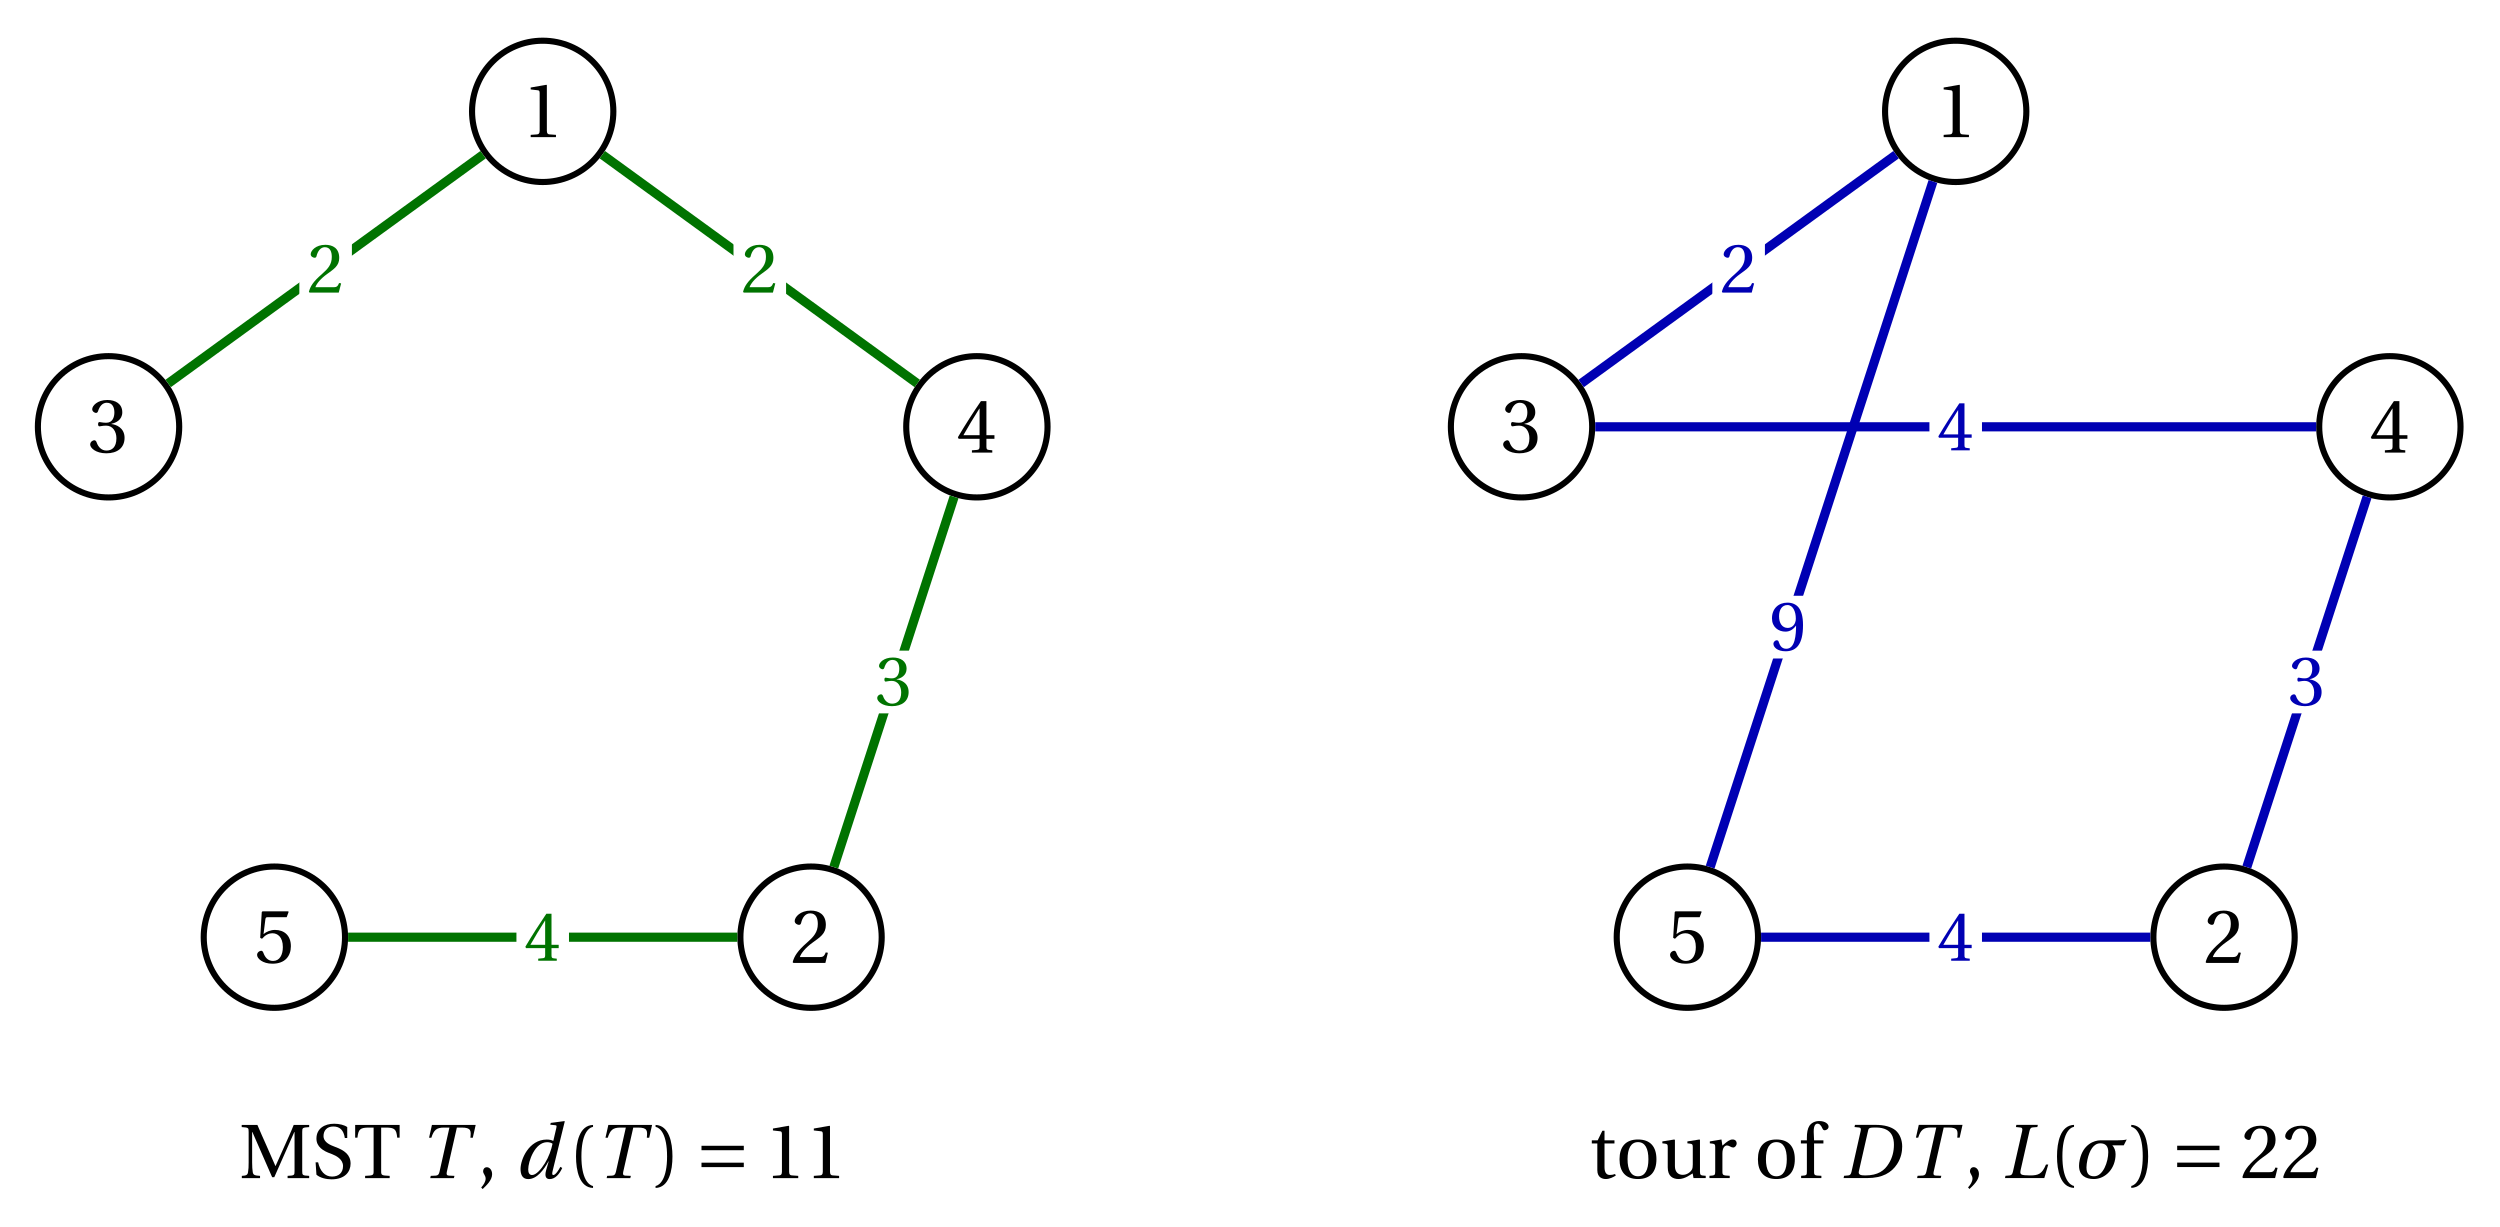
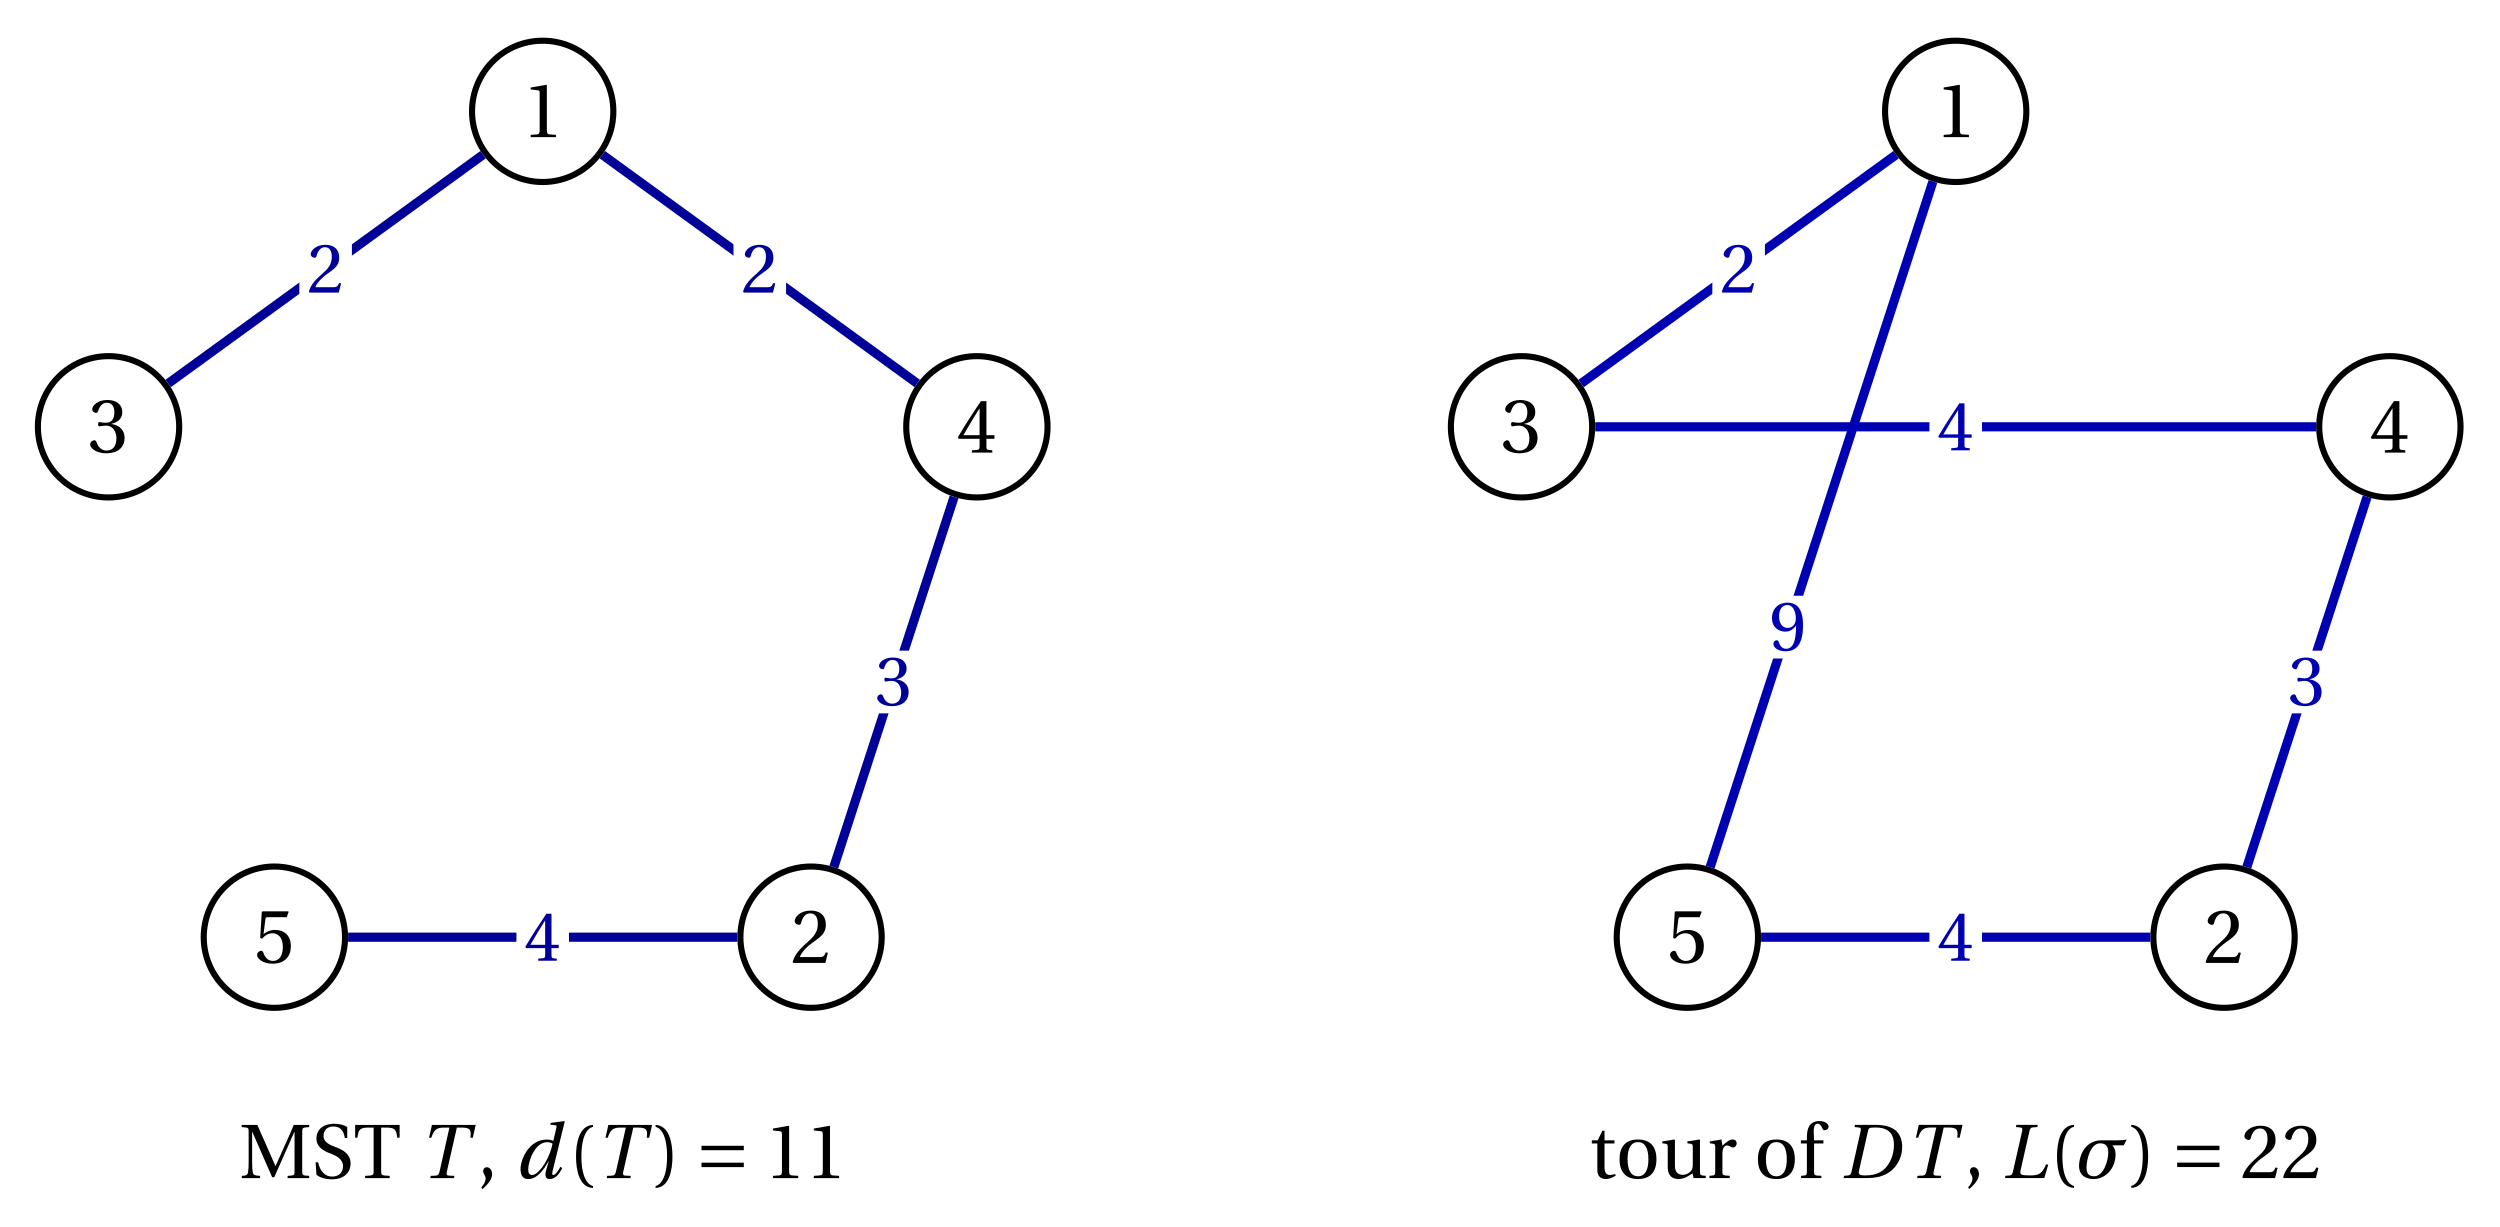
<svg xmlns="http://www.w3.org/2000/svg" xmlns:xlink="http://www.w3.org/1999/xlink" width="326pt" height="160pt" viewBox="0 0 326 160">
  <defs>
    <g>
      <g id="glyph-0-0">
        <path d="M 4.391 0 L 4.391 -0.297 L 3.547 -0.359 C 3.328 -0.375 3.203 -0.469 3.203 -0.859 L 3.203 -6.766 L 3.156 -6.828 L 1.094 -6.469 L 1.094 -6.219 L 2.031 -6.109 C 2.203 -6.094 2.266 -6.016 2.266 -5.719 L 2.266 -0.859 C 2.266 -0.656 2.234 -0.547 2.172 -0.469 C 2.125 -0.406 2.047 -0.375 1.938 -0.359 L 1.094 -0.297 L 1.094 0 Z M 4.391 0 " />
      </g>
      <g id="glyph-0-1">
        <path d="M 1.297 -3.672 C 1.297 -3.5 1.359 -3.391 1.484 -3.391 C 1.609 -3.391 1.875 -3.484 2.359 -3.484 C 3.203 -3.484 3.688 -2.719 3.688 -1.844 C 3.688 -0.656 3.094 -0.234 2.391 -0.234 C 1.719 -0.234 1.297 -0.734 1.109 -1.297 C 1.047 -1.484 0.938 -1.578 0.797 -1.578 C 0.625 -1.578 0.266 -1.391 0.266 -1.016 C 0.266 -0.594 0.969 0.125 2.375 0.125 C 3.828 0.125 4.75 -0.609 4.75 -1.891 C 4.75 -3.234 3.594 -3.641 3.047 -3.688 L 3.047 -3.734 C 3.578 -3.828 4.453 -4.219 4.453 -5.219 C 4.453 -6.328 3.578 -6.828 2.5 -6.828 C 1.188 -6.828 0.531 -6.062 0.531 -5.625 C 0.531 -5.312 0.875 -5.141 1.016 -5.141 C 1.156 -5.141 1.234 -5.219 1.281 -5.344 C 1.5 -6.031 1.875 -6.469 2.438 -6.469 C 3.234 -6.469 3.422 -5.766 3.422 -5.203 C 3.422 -4.609 3.203 -3.859 2.359 -3.859 C 1.875 -3.859 1.609 -3.953 1.484 -3.953 C 1.359 -3.953 1.297 -3.859 1.297 -3.672 Z M 1.297 -3.672 " />
      </g>
      <g id="glyph-0-2">
        <path d="M 4.266 -5.938 L 4.516 -6.625 L 4.469 -6.703 L 1.109 -6.703 L 1.016 -6.609 L 0.812 -3.25 L 1.047 -3.125 C 1.469 -3.609 1.891 -3.844 2.422 -3.844 C 3.062 -3.844 3.766 -3.375 3.766 -2.047 C 3.766 -1.016 3.344 -0.234 2.484 -0.234 C 1.781 -0.234 1.422 -0.75 1.219 -1.312 C 1.156 -1.469 1.078 -1.562 0.938 -1.562 C 0.734 -1.562 0.406 -1.359 0.406 -1.016 C 0.406 -0.562 1.109 0.125 2.406 0.125 C 4.062 0.125 4.812 -0.875 4.812 -2.156 C 4.812 -3.562 3.938 -4.281 2.734 -4.281 C 2.188 -4.281 1.594 -4.047 1.281 -3.75 L 1.25 -3.766 L 1.484 -5.641 C 1.516 -5.891 1.578 -5.938 1.781 -5.938 Z M 4.266 -5.938 " />
      </g>
      <g id="glyph-0-3">
        <path d="M 4.859 -1.328 L 4.578 -1.375 C 4.375 -0.828 4.172 -0.766 3.766 -0.766 L 1.203 -0.766 C 1.359 -1.281 1.953 -2 2.891 -2.672 C 3.859 -3.375 4.594 -3.828 4.594 -4.953 C 4.594 -6.344 3.672 -6.828 2.625 -6.828 C 1.25 -6.828 0.531 -5.984 0.531 -5.469 C 0.531 -5.125 0.906 -4.969 1.078 -4.969 C 1.266 -4.969 1.328 -5.062 1.375 -5.234 C 1.531 -5.922 1.922 -6.469 2.547 -6.469 C 3.328 -6.469 3.547 -5.812 3.547 -5.078 C 3.547 -4.016 3 -3.406 2.125 -2.641 C 0.891 -1.562 0.469 -0.875 0.266 -0.094 L 0.375 0 L 4.531 0 Z M 4.859 -1.328 " />
      </g>
      <g id="glyph-0-4">
        <path d="M 3.016 -1.797 L 3.016 -0.766 C 3.016 -0.438 2.906 -0.375 2.656 -0.344 L 2.016 -0.297 L 2.016 0 L 4.672 0 L 4.672 -0.297 L 4.219 -0.344 C 3.984 -0.375 3.906 -0.438 3.906 -0.766 L 3.906 -1.797 L 4.953 -1.797 L 4.953 -2.266 L 3.906 -2.266 L 3.906 -6.703 L 3.188 -6.703 C 2.234 -5.312 1.109 -3.578 0.188 -2 L 0.281 -1.797 Z M 0.906 -2.266 C 1.516 -3.359 2.219 -4.516 2.984 -5.734 L 3.016 -5.734 L 3.016 -2.266 Z M 0.906 -2.266 " />
      </g>
      <g id="glyph-0-5">
        <path d="M 2.719 0 L 2.719 -0.297 C 2.062 -0.344 1.828 -0.375 1.766 -0.797 C 1.719 -1.125 1.688 -1.5 1.688 -2.031 L 1.688 -6.016 L 1.719 -6.016 L 4.297 -0.125 L 4.578 -0.125 L 7.188 -6.016 L 7.219 -6.016 L 7.219 -0.938 C 7.219 -0.375 7.203 -0.344 6.312 -0.297 L 6.312 0 L 9.125 0 L 9.125 -0.297 C 8.25 -0.344 8.219 -0.375 8.219 -0.938 L 8.219 -6.016 C 8.219 -6.578 8.25 -6.594 9.125 -6.656 L 9.125 -6.938 L 7.109 -6.938 C 6.766 -6.047 6.344 -5.172 5.953 -4.281 L 4.75 -1.594 L 4.719 -1.594 L 3.547 -4.266 C 3.156 -5.172 2.734 -6.047 2.375 -6.938 L 0.328 -6.938 L 0.328 -6.656 C 1.219 -6.594 1.234 -6.578 1.234 -6.016 L 1.234 -2.031 C 1.234 -1.5 1.219 -1.125 1.156 -0.797 C 1.109 -0.375 0.859 -0.328 0.344 -0.297 L 0.344 0 Z M 2.719 0 " />
      </g>
      <g id="glyph-0-6">
        <path d="M 0.609 -0.453 C 1.047 -0.047 1.875 0.156 2.578 0.156 C 4.359 0.156 5.062 -0.859 5.062 -1.891 C 5.062 -3.062 4.25 -3.625 3.078 -4.062 L 2.766 -4.188 C 2.094 -4.438 1.531 -4.859 1.531 -5.469 C 1.531 -6.203 1.969 -6.734 2.812 -6.734 C 3.672 -6.734 4.156 -6.25 4.312 -5.234 L 4.625 -5.234 L 4.625 -6.656 C 4.281 -6.922 3.594 -7.094 2.922 -7.094 C 1.688 -7.094 0.609 -6.484 0.609 -5.156 C 0.609 -4.109 1.453 -3.547 2.5 -3.188 L 2.688 -3.109 C 3.125 -2.938 4.078 -2.484 4.078 -1.578 C 4.078 -0.719 3.531 -0.203 2.641 -0.203 C 1.688 -0.203 1.078 -0.938 0.828 -2.062 L 0.5 -2.062 Z M 0.609 -0.453 " />
      </g>
      <g id="glyph-0-7">
        <path d="M 3.609 -6.594 L 4.203 -6.594 C 5.375 -6.594 5.594 -6.375 5.703 -5.281 L 6.016 -5.281 L 6.016 -6.938 L 0.219 -6.938 L 0.219 -5.281 L 0.516 -5.281 C 0.641 -6.375 0.859 -6.594 2.031 -6.594 L 2.625 -6.594 L 2.625 -0.938 C 2.625 -0.375 2.594 -0.344 1.516 -0.297 L 1.516 0 L 4.719 0 L 4.719 -0.297 C 3.641 -0.344 3.609 -0.375 3.609 -0.938 Z M 3.609 -6.594 " />
      </g>
      <g id="glyph-0-8">
        <path d="M 0.703 1.422 C 1.203 0.938 1.938 0.281 1.938 -0.516 C 1.938 -1.062 1.609 -1.422 1.25 -1.422 C 0.938 -1.422 0.766 -1.172 0.766 -0.906 C 0.766 -0.547 1.094 -0.375 1.094 0.062 C 1.094 0.469 0.828 0.875 0.516 1.219 Z M 0.703 1.422 " />
      </g>
      <g id="glyph-0-9">
        <path d="M 1.75 -2.828 C 1.75 -5.703 2.625 -6.562 3.266 -6.688 L 3.266 -6.938 C 1.5 -6.875 1.047 -4.688 1.047 -2.828 C 1.047 -0.969 1.5 1.219 3.266 1.281 L 3.266 1.031 C 2.672 0.906 1.75 0.062 1.75 -2.828 Z M 1.75 -2.828 " />
      </g>
      <g id="glyph-0-10">
        <path d="M 1.75 -2.828 C 1.75 0.062 0.828 0.906 0.25 1.031 L 0.25 1.281 C 2 1.219 2.453 -0.969 2.453 -2.828 C 2.453 -4.688 2 -6.875 0.25 -6.938 L 0.25 -6.688 C 0.875 -6.562 1.75 -5.703 1.75 -2.828 Z M 1.75 -2.828 " />
      </g>
      <g id="glyph-0-11">
        <path d="M 3.266 -4.516 L 3.266 -4.922 L 1.969 -4.922 L 1.969 -6.172 L 1.688 -6.172 L 1.078 -4.922 L 0.312 -4.922 L 0.312 -4.516 L 1.031 -4.516 L 1.031 -1.016 C 1.031 0 1.797 0.125 2.141 0.125 C 2.656 0.125 3.141 -0.141 3.438 -0.328 L 3.344 -0.531 C 3.109 -0.438 2.891 -0.406 2.641 -0.406 C 2.297 -0.406 1.969 -0.641 1.969 -1.406 L 1.969 -4.516 Z M 3.266 -4.516 " />
      </g>
      <g id="glyph-0-12">
        <path d="M 2.891 -5.031 C 1.281 -5.031 0.484 -4.078 0.484 -2.453 C 0.484 -0.828 1.281 0.125 2.891 0.125 C 4.516 0.125 5.297 -0.828 5.297 -2.453 C 5.297 -4.078 4.516 -5.031 2.891 -5.031 Z M 1.531 -2.453 C 1.531 -3.844 1.969 -4.688 2.891 -4.688 C 3.828 -4.688 4.25 -3.844 4.25 -2.453 C 4.25 -1.078 3.828 -0.234 2.891 -0.234 C 1.969 -0.234 1.531 -1.078 1.531 -2.453 Z M 1.531 -2.453 " />
      </g>
      <g id="glyph-0-13">
        <path d="M 5.922 0 L 5.922 -0.297 C 5.234 -0.344 5.172 -0.359 5.172 -0.875 L 5.172 -4.969 L 5.109 -5.031 L 3.531 -4.781 L 3.531 -4.531 L 3.906 -4.484 C 4.172 -4.438 4.234 -4.391 4.234 -4.031 L 4.234 -1.781 C 4.234 -1.5 4.203 -1.281 4.156 -1.172 C 3.922 -0.719 3.438 -0.422 2.922 -0.422 C 2.344 -0.422 1.906 -0.781 1.906 -1.562 L 1.906 -4.969 L 1.828 -5.031 L 0.266 -4.781 L 0.266 -4.531 L 0.641 -4.484 C 0.906 -4.438 0.969 -4.391 0.969 -4.031 L 0.969 -1.391 C 0.969 -0.234 1.641 0.125 2.391 0.125 C 3.234 0.125 3.938 -0.469 4.219 -0.609 L 4.328 0 Z M 5.922 0 " />
      </g>
      <g id="glyph-0-14">
        <path d="M 1.891 -5.031 L 0.375 -4.781 L 0.375 -4.531 L 0.75 -4.484 C 1.016 -4.438 1.078 -4.391 1.078 -4.031 L 1.078 -0.875 C 1.078 -0.359 1.016 -0.344 0.328 -0.297 L 0.328 0 L 2.969 0 L 2.969 -0.297 C 2.078 -0.344 2.016 -0.359 2.016 -0.875 L 2.016 -3.219 C 2.016 -4 2.359 -4.25 2.594 -4.25 C 2.75 -4.25 2.922 -4.188 3.203 -4.031 C 3.281 -4 3.359 -3.984 3.406 -3.984 C 3.656 -3.984 3.875 -4.234 3.875 -4.547 C 3.875 -4.766 3.734 -5.031 3.344 -5.031 C 2.984 -5.031 2.672 -4.812 2.016 -4.234 Z M 1.891 -5.031 " />
      </g>
      <g id="glyph-0-15">
        <path d="M 2.016 -4.516 L 3.234 -4.516 L 3.234 -4.922 L 2.016 -4.922 L 1.969 -6.031 C 1.953 -6.984 2.297 -7.094 2.453 -7.094 C 2.672 -7.094 2.891 -6.984 3.141 -6.406 C 3.188 -6.312 3.266 -6.234 3.406 -6.234 C 3.609 -6.234 3.906 -6.406 3.906 -6.703 C 3.906 -7.047 3.484 -7.438 2.672 -7.438 C 2.125 -7.438 1.656 -7.188 1.406 -6.812 C 1.172 -6.453 1.078 -5.922 1.078 -5.266 L 1.078 -4.922 L 0.297 -4.922 L 0.297 -4.516 L 1.078 -4.516 L 1.078 -0.875 C 1.078 -0.359 1.047 -0.344 0.328 -0.297 L 0.328 0 L 2.969 0 L 2.969 -0.297 C 2.062 -0.328 2.016 -0.344 2.016 -0.859 Z M 2.016 -4.516 " />
      </g>
      <g id="glyph-1-0">
        <path d="M 4.453 -1.203 L 4.188 -1.25 C 4 -0.766 3.812 -0.703 3.453 -0.703 L 1.094 -0.703 C 1.25 -1.172 1.781 -1.828 2.641 -2.438 C 3.516 -3.078 4.203 -3.5 4.203 -4.516 C 4.203 -5.797 3.359 -6.234 2.391 -6.234 C 1.141 -6.234 0.484 -5.469 0.484 -5 C 0.484 -4.688 0.828 -4.547 0.984 -4.547 C 1.156 -4.547 1.219 -4.625 1.25 -4.781 C 1.406 -5.406 1.766 -5.922 2.328 -5.922 C 3.031 -5.922 3.234 -5.312 3.234 -4.656 C 3.234 -3.672 2.75 -3.125 1.938 -2.406 C 0.812 -1.438 0.422 -0.812 0.25 -0.094 L 0.344 0 L 4.141 0 Z M 4.453 -1.203 " />
      </g>
      <g id="glyph-1-1">
        <path d="M 1.188 -3.359 C 1.188 -3.203 1.234 -3.094 1.359 -3.094 C 1.469 -3.094 1.719 -3.188 2.156 -3.188 C 2.938 -3.188 3.375 -2.484 3.375 -1.688 C 3.375 -0.594 2.828 -0.219 2.188 -0.219 C 1.578 -0.219 1.188 -0.672 1.016 -1.188 C 0.953 -1.359 0.859 -1.438 0.734 -1.438 C 0.562 -1.438 0.25 -1.266 0.25 -0.938 C 0.25 -0.547 0.875 0.109 2.172 0.109 C 3.5 0.109 4.344 -0.562 4.344 -1.734 C 4.344 -2.969 3.281 -3.328 2.781 -3.375 L 2.781 -3.406 C 3.281 -3.5 4.078 -3.859 4.078 -4.766 C 4.078 -5.781 3.281 -6.234 2.297 -6.234 C 1.078 -6.234 0.484 -5.547 0.484 -5.141 C 0.484 -4.859 0.812 -4.703 0.938 -4.703 C 1.062 -4.703 1.125 -4.766 1.172 -4.891 C 1.359 -5.516 1.719 -5.922 2.234 -5.922 C 2.953 -5.922 3.125 -5.281 3.125 -4.766 C 3.125 -4.203 2.938 -3.516 2.156 -3.516 C 1.719 -3.516 1.469 -3.609 1.359 -3.609 C 1.234 -3.609 1.188 -3.516 1.188 -3.359 Z M 1.188 -3.359 " />
      </g>
      <g id="glyph-1-2">
        <path d="M 2.75 -1.641 L 2.75 -0.703 C 2.75 -0.391 2.656 -0.344 2.438 -0.328 L 1.844 -0.266 L 1.844 0 L 4.266 0 L 4.266 -0.266 L 3.859 -0.312 C 3.641 -0.344 3.578 -0.391 3.578 -0.703 L 3.578 -1.641 L 4.516 -1.641 L 4.516 -2.078 L 3.578 -2.078 L 3.578 -6.125 L 2.906 -6.125 C 2.047 -4.859 1.016 -3.266 0.172 -1.828 L 0.25 -1.641 Z M 0.828 -2.078 C 1.391 -3.078 2.031 -4.125 2.734 -5.234 L 2.75 -5.234 L 2.75 -2.078 Z M 0.828 -2.078 " />
      </g>
      <g id="glyph-1-3">
        <path d="M 2.094 -2.453 C 2.672 -2.453 3.141 -2.781 3.453 -3.234 L 3.469 -3.234 C 3.469 -2.656 3.438 -1.906 3.266 -1.281 C 3.094 -0.672 2.781 -0.219 2.188 -0.219 C 1.562 -0.219 1.344 -0.703 1.203 -1.125 C 1.172 -1.25 1.094 -1.328 0.938 -1.328 C 0.766 -1.328 0.516 -1.141 0.516 -0.859 C 0.516 -0.453 1 0.109 2.109 0.109 C 2.859 0.109 3.422 -0.172 3.766 -0.656 C 4.141 -1.172 4.375 -1.984 4.375 -3.312 C 4.375 -4.453 4.141 -5.188 3.781 -5.625 C 3.438 -6.031 2.938 -6.234 2.344 -6.234 C 1.172 -6.234 0.328 -5.453 0.328 -4.188 C 0.328 -3.047 1.156 -2.453 2.094 -2.453 Z M 2.375 -2.938 C 1.656 -2.938 1.25 -3.562 1.25 -4.453 C 1.25 -5.297 1.625 -5.922 2.344 -5.922 C 3.078 -5.922 3.438 -5.047 3.438 -4.156 C 3.438 -4 3.422 -3.812 3.359 -3.672 C 3.219 -3.234 2.859 -2.938 2.375 -2.938 Z M 2.375 -2.938 " />
      </g>
      <g id="glyph-2-0">
        <path d="M 4.609 0 L 4.688 -0.297 L 3.953 -0.328 C 3.672 -0.344 3.625 -0.5 3.688 -0.812 L 5 -6.594 L 5.625 -6.594 C 6.875 -6.594 6.859 -6.172 6.766 -5.266 L 7.078 -5.266 L 7.453 -6.938 L 1.75 -6.938 L 1.375 -5.266 L 1.672 -5.266 C 2 -6.297 2.359 -6.594 3.344 -6.594 L 4.031 -6.594 L 2.734 -0.812 C 2.656 -0.5 2.547 -0.344 2.25 -0.328 L 1.594 -0.297 L 1.531 0 Z M 4.609 0 " />
      </g>
      <g id="glyph-2-1">
        <path d="M 1.719 -1.125 C 1.719 -2.203 2.594 -4.688 4.188 -4.688 C 4.5 -4.688 4.766 -4.594 4.891 -4.484 C 4.734 -3.719 4.406 -2.766 3.891 -1.938 C 3.406 -1.156 2.75 -0.406 2.219 -0.406 C 1.891 -0.406 1.719 -0.672 1.719 -1.125 Z M 4.656 -7.203 L 4.594 -6.969 L 5.203 -6.906 C 5.438 -6.891 5.453 -6.828 5.375 -6.5 L 5 -4.891 L 4.969 -4.859 C 4.781 -4.969 4.469 -5.031 4.141 -5.031 C 1.797 -5.031 0.719 -2.422 0.719 -1.203 C 0.719 -0.547 0.906 0.125 1.719 0.125 C 2.875 0.125 3.766 -1.109 4.359 -2.188 L 4.391 -2.188 L 4.047 -1 C 3.859 -0.281 4 0.125 4.516 0.125 C 5.25 0.125 5.812 -0.562 6.156 -1.328 L 5.906 -1.469 C 5.734 -1.109 5.281 -0.406 5 -0.406 C 4.812 -0.406 4.828 -0.625 4.906 -0.953 L 6.484 -7.391 L 6.438 -7.438 Z M 4.656 -7.203 " />
      </g>
      <g id="glyph-2-2">
        <path d="M 4.703 -6.594 C 6.797 -6.547 6.969 -5.141 6.969 -4.344 C 6.969 -3.484 6.766 -2.656 6.312 -1.922 C 5.75 -0.969 4.891 -0.344 3.219 -0.344 C 2.672 -0.344 2.297 -0.422 2.391 -0.859 L 3.609 -6.219 C 3.688 -6.562 3.828 -6.594 4.703 -6.594 Z M 0.406 0 L 3.484 0 C 5.484 0 6.656 -0.719 7.375 -1.812 C 7.938 -2.672 8.047 -3.516 8.047 -4.125 C 8.047 -4.938 7.75 -5.734 7.188 -6.219 C 6.594 -6.703 5.703 -6.938 4.578 -6.938 L 1.891 -6.938 L 1.828 -6.656 L 2.422 -6.594 C 2.641 -6.578 2.703 -6.438 2.625 -6.109 L 1.438 -0.828 C 1.359 -0.5 1.266 -0.375 1.016 -0.344 L 0.469 -0.297 Z M 0.406 0 " />
      </g>
      <g id="glyph-2-3">
        <path d="M 5.531 0 L 6.047 -1.766 L 5.75 -1.766 C 5.234 -0.531 4.781 -0.344 3.656 -0.344 C 3.156 -0.344 2.656 -0.375 2.531 -0.484 C 2.375 -0.609 2.375 -0.75 2.484 -1.219 L 3.594 -6.109 C 3.672 -6.438 3.766 -6.594 4.016 -6.609 L 4.625 -6.656 L 4.688 -6.938 L 1.891 -6.938 L 1.828 -6.656 L 2.422 -6.594 C 2.641 -6.578 2.719 -6.438 2.641 -6.109 L 1.438 -0.828 C 1.359 -0.484 1.25 -0.375 1.016 -0.344 L 0.469 -0.297 L 0.406 0 Z M 5.531 0 " />
      </g>
      <g id="glyph-3-0">
        <path d="M 6.375 -1.438 L 6.375 -2.016 L 0.859 -2.016 L 0.859 -1.438 Z M 6.375 -3.641 L 6.375 -4.219 L 0.859 -4.219 L 0.859 -3.641 Z M 6.375 -3.641 " />
      </g>
      <g id="glyph-4-0">
        <path d="M 0.5 -2.391 C 0.438 -2.109 0.406 -1.828 0.406 -1.609 C 0.406 -0.328 1.281 0.125 2.328 0.125 C 3.859 0.125 5.172 -1.25 5.172 -3.109 C 5.172 -3.594 5.016 -3.969 4.75 -4.266 L 6.234 -4.266 L 6.625 -5.031 C 6.344 -4.953 5.844 -4.922 5.391 -4.922 L 3.203 -4.922 C 2.375 -4.922 0.938 -4.406 0.5 -2.391 Z M 1.5 -2.391 C 1.766 -3.609 2.297 -4.531 3.172 -4.531 C 3.859 -4.531 4.219 -4.172 4.219 -3.375 C 4.219 -2.125 3.547 -0.234 2.375 -0.234 C 1.719 -0.234 1.375 -0.547 1.375 -1.391 C 1.375 -1.672 1.422 -2 1.5 -2.391 Z M 1.5 -2.391 " />
      </g>
    </g>
  </defs>
  <path fill-rule="nonzero" fill="rgb(100%, 100%, 100%)" fill-opacity="1" stroke-width="0.797" stroke-linecap="butt" stroke-linejoin="miter" stroke="rgb(0%, 0%, 0%)" stroke-opacity="1" stroke-miterlimit="10" d="M 9.211 59.527 C 9.211 64.616 5.086 68.741 0.001 68.741 C -5.089 68.741 -9.214 64.616 -9.214 59.527 C -9.214 54.441 -5.089 50.316 0.001 50.316 C 5.086 50.316 9.211 54.441 9.211 59.527 Z M 9.211 59.527 " transform="matrix(1, 0, 0, -1, 70.769, 74.05)" />
  <g fill="rgb(0%, 0%, 0%)" fill-opacity="1">
    <use xlink:href="#glyph-0-0" x="68.107" y="17.882" />
  </g>
  <path fill-rule="nonzero" fill="rgb(100%, 100%, 100%)" fill-opacity="1" stroke-width="0.797" stroke-linecap="butt" stroke-linejoin="miter" stroke="rgb(0%, 0%, 0%)" stroke-opacity="1" stroke-miterlimit="10" d="M -47.402 18.394 C -47.402 23.484 -51.527 27.609 -56.617 27.609 C -61.703 27.609 -65.828 23.484 -65.828 18.394 C -65.828 13.308 -61.703 9.183 -56.617 9.183 C -51.527 9.183 -47.402 13.308 -47.402 18.394 Z M -47.402 18.394 " transform="matrix(1, 0, 0, -1, 70.769, 74.05)" />
  <g fill="rgb(0%, 0%, 0%)" fill-opacity="1">
    <use xlink:href="#glyph-0-1" x="11.493" y="58.987" />
  </g>
  <path fill-rule="nonzero" fill="rgb(100%, 100%, 100%)" fill-opacity="1" stroke-width="0.797" stroke-linecap="butt" stroke-linejoin="miter" stroke="rgb(0%, 0%, 0%)" stroke-opacity="1" stroke-miterlimit="10" d="M -25.777 -48.161 C -25.777 -43.071 -29.902 -38.946 -34.992 -38.946 C -40.078 -38.946 -44.203 -43.071 -44.203 -48.161 C -44.203 -53.247 -40.078 -57.372 -34.992 -57.372 C -29.902 -57.372 -25.777 -53.247 -25.777 -48.161 Z M -25.777 -48.161 " transform="matrix(1, 0, 0, -1, 70.769, 74.05)" />
  <g fill="rgb(0%, 0%, 0%)" fill-opacity="1">
    <use xlink:href="#glyph-0-2" x="33.118" y="125.542" />
  </g>
  <path fill-rule="nonzero" fill="rgb(100%, 100%, 100%)" fill-opacity="1" stroke-width="0.797" stroke-linecap="butt" stroke-linejoin="miter" stroke="rgb(0%, 0%, 0%)" stroke-opacity="1" stroke-miterlimit="10" d="M 44.204 -48.161 C 44.204 -43.071 40.079 -38.946 34.989 -38.946 C 29.903 -38.946 25.778 -43.071 25.778 -48.161 C 25.778 -53.247 29.903 -57.372 34.989 -57.372 C 40.079 -57.372 44.204 -53.247 44.204 -48.161 Z M 44.204 -48.161 " transform="matrix(1, 0, 0, -1, 70.769, 74.05)" />
  <g fill="rgb(0%, 0%, 0%)" fill-opacity="1">
    <use xlink:href="#glyph-0-3" x="103.097" y="125.569" />
  </g>
  <path fill-rule="nonzero" fill="rgb(100%, 100%, 100%)" fill-opacity="1" stroke-width="0.797" stroke-linecap="butt" stroke-linejoin="miter" stroke="rgb(0%, 0%, 0%)" stroke-opacity="1" stroke-miterlimit="10" d="M 65.829 18.394 C 65.829 23.484 61.704 27.609 56.614 27.609 C 51.528 27.609 47.403 23.484 47.403 18.394 C 47.403 13.308 51.528 9.183 56.614 9.183 C 61.704 9.183 65.829 13.308 65.829 18.394 Z M 65.829 18.394 " transform="matrix(1, 0, 0, -1, 70.769, 74.05)" />
  <g fill="rgb(0%, 0%, 0%)" fill-opacity="1">
    <use xlink:href="#glyph-0-4" x="124.722" y="59.015" />
  </g>
-   <path fill="none" stroke-width="1.196" stroke-linecap="butt" stroke-linejoin="miter" stroke="rgb(0%, 45%, 0%)" stroke-opacity="1" stroke-miterlimit="10" d="M -7.777 53.878 L -48.839 24.046 " transform="matrix(1, 0, 0, -1, 70.769, 74.05)" />
+   <path fill="none" stroke-width="1.196" stroke-linecap="butt" stroke-linejoin="miter" stroke="rgb(0%, 0%, 59.999%)" stroke-opacity="1" stroke-miterlimit="10" d="M -7.777 53.878 L -48.839 24.046 " transform="matrix(1, 0, 0, -1, 70.769, 74.05)" />
  <path fill-rule="nonzero" fill="rgb(100%, 100%, 100%)" fill-opacity="1" d="M 39.035 39.152 L 45.887 39.152 L 45.887 31.023 L 39.035 31.023 Z M 39.035 39.152 " />
-   <g fill="rgb(0%, 45%, 0%)" fill-opacity="1">
+   <g fill="rgb(0%, 0%, 59.999%)" fill-opacity="1">
    <use xlink:href="#glyph-1-0" x="40.031" y="38.157" />
  </g>
-   <path fill="none" stroke-width="1.196" stroke-linecap="butt" stroke-linejoin="miter" stroke="rgb(0%, 45%, 0%)" stroke-opacity="1" stroke-miterlimit="10" d="M 7.774 53.878 L 48.84 24.046 " transform="matrix(1, 0, 0, -1, 70.769, 74.05)" />
+   <path fill="none" stroke-width="1.196" stroke-linecap="butt" stroke-linejoin="miter" stroke="rgb(0%, 0%, 59.999%)" stroke-opacity="1" stroke-miterlimit="10" d="M 7.774 53.878 L 48.84 24.046 " transform="matrix(1, 0, 0, -1, 70.769, 74.05)" />
  <path fill-rule="nonzero" fill="rgb(100%, 100%, 100%)" fill-opacity="1" d="M 95.648 39.152 L 102.504 39.152 L 102.504 31.023 L 95.648 31.023 Z M 95.648 39.152 " />
-   <g fill="rgb(0%, 45%, 0%)" fill-opacity="1">
+   <g fill="rgb(0%, 0%, 59.999%)" fill-opacity="1">
    <use xlink:href="#glyph-1-0" x="96.646" y="38.157" />
  </g>
-   <path fill="none" stroke-width="1.196" stroke-linecap="butt" stroke-linejoin="miter" stroke="rgb(0%, 45%, 0%)" stroke-opacity="1" stroke-miterlimit="10" d="M 37.961 -39.02 L 53.645 9.253 " transform="matrix(1, 0, 0, -1, 70.769, 74.05)" />
+   <path fill="none" stroke-width="1.196" stroke-linecap="butt" stroke-linejoin="miter" stroke="rgb(0%, 0%, 59.999%)" stroke-opacity="1" stroke-miterlimit="10" d="M 37.961 -39.02 L 53.645 9.253 " transform="matrix(1, 0, 0, -1, 70.769, 74.05)" />
  <path fill-rule="nonzero" fill="rgb(100%, 100%, 100%)" fill-opacity="1" d="M 113.145 93.023 L 120 93.023 L 120 84.844 L 113.145 84.844 Z M 113.145 93.023 " />
-   <g fill="rgb(0%, 45%, 0%)" fill-opacity="1">
+   <g fill="rgb(0%, 0%, 59.999%)" fill-opacity="1">
    <use xlink:href="#glyph-1-1" x="114.14" y="91.975" />
  </g>
-   <path fill="none" stroke-width="1.196" stroke-linecap="butt" stroke-linejoin="miter" stroke="rgb(0%, 45%, 0%)" stroke-opacity="1" stroke-miterlimit="10" d="M 25.379 -48.161 L -25.378 -48.161 " transform="matrix(1, 0, 0, -1, 70.769, 74.05)" />
+   <path fill="none" stroke-width="1.196" stroke-linecap="butt" stroke-linejoin="miter" stroke="rgb(0%, 0%, 59.999%)" stroke-opacity="1" stroke-miterlimit="10" d="M 25.379 -48.161 L -25.378 -48.161 " transform="matrix(1, 0, 0, -1, 70.769, 74.05)" />
  <path fill-rule="nonzero" fill="rgb(100%, 100%, 100%)" fill-opacity="1" d="M 67.344 126.273 L 74.195 126.273 L 74.195 118.145 L 67.344 118.145 Z M 67.344 126.273 " />
-   <g fill="rgb(0%, 45%, 0%)" fill-opacity="1">
+   <g fill="rgb(0%, 0%, 59.999%)" fill-opacity="1">
    <use xlink:href="#glyph-1-2" x="68.338" y="125.277" />
  </g>
  <g fill="rgb(0%, 0%, 0%)" fill-opacity="1">
    <use xlink:href="#glyph-0-5" x="31.19" y="153.629" />
  </g>
  <g fill="rgb(0%, 0%, 0%)" fill-opacity="1">
    <use xlink:href="#glyph-0-6" x="40.654" y="153.629" />
  </g>
  <g fill="rgb(0%, 0%, 0%)" fill-opacity="1">
    <use xlink:href="#glyph-0-7" x="46.094" y="153.629" />
  </g>
  <g fill="rgb(0%, 0%, 0%)" fill-opacity="1">
    <use xlink:href="#glyph-2-0" x="54.575" y="153.629" />
  </g>
  <g fill="rgb(0%, 0%, 0%)" fill-opacity="1">
    <use xlink:href="#glyph-0-8" x="62.233" y="153.629" />
  </g>
  <g fill="rgb(0%, 0%, 0%)" fill-opacity="1">
    <use xlink:href="#glyph-2-1" x="67.16" y="153.629" />
  </g>
  <g fill="rgb(0%, 0%, 0%)" fill-opacity="1">
    <use xlink:href="#glyph-0-9" x="74.066" y="153.629" />
  </g>
  <g fill="rgb(0%, 0%, 0%)" fill-opacity="1">
    <use xlink:href="#glyph-2-0" x="77.578" y="153.629" />
  </g>
  <g fill="rgb(0%, 0%, 0%)" fill-opacity="1">
    <use xlink:href="#glyph-0-10" x="85.236" y="153.629" />
  </g>
  <g fill="rgb(0%, 0%, 0%)" fill-opacity="1">
    <use xlink:href="#glyph-3-0" x="90.616" y="153.629" />
  </g>
  <g fill="rgb(0%, 0%, 0%)" fill-opacity="1">
    <use xlink:href="#glyph-0-0" x="99.698" y="153.629" />
  </g>
  <g fill="rgb(0%, 0%, 0%)" fill-opacity="1">
    <use xlink:href="#glyph-0-0" x="105.028" y="153.629" />
  </g>
  <path fill-rule="nonzero" fill="rgb(100%, 100%, 100%)" fill-opacity="1" stroke-width="0.797" stroke-linecap="butt" stroke-linejoin="miter" stroke="rgb(0%, 0%, 0%)" stroke-opacity="1" stroke-miterlimit="10" d="M 193.465 59.527 C 193.465 64.616 189.344 68.741 184.254 68.741 C 179.165 68.741 175.043 64.616 175.043 59.527 C 175.043 54.441 179.165 50.316 184.254 50.316 C 189.344 50.316 193.465 54.441 193.465 59.527 Z M 193.465 59.527 " transform="matrix(1, 0, 0, -1, 70.769, 74.05)" />
  <g fill="rgb(0%, 0%, 0%)" fill-opacity="1">
    <use xlink:href="#glyph-0-0" x="252.359" y="17.882" />
  </g>
  <path fill-rule="nonzero" fill="rgb(100%, 100%, 100%)" fill-opacity="1" stroke-width="0.797" stroke-linecap="butt" stroke-linejoin="miter" stroke="rgb(0%, 0%, 0%)" stroke-opacity="1" stroke-miterlimit="10" d="M 136.852 18.394 C 136.852 23.484 132.727 27.609 127.637 27.609 C 122.551 27.609 118.426 23.484 118.426 18.394 C 118.426 13.308 122.551 9.183 127.637 9.183 C 132.727 9.183 136.852 13.308 136.852 18.394 Z M 136.852 18.394 " transform="matrix(1, 0, 0, -1, 70.769, 74.05)" />
  <g fill="rgb(0%, 0%, 0%)" fill-opacity="1">
    <use xlink:href="#glyph-0-1" x="195.745" y="58.987" />
  </g>
  <path fill-rule="nonzero" fill="rgb(100%, 100%, 100%)" fill-opacity="1" stroke-width="0.797" stroke-linecap="butt" stroke-linejoin="miter" stroke="rgb(0%, 0%, 0%)" stroke-opacity="1" stroke-miterlimit="10" d="M 158.477 -48.161 C 158.477 -43.071 154.352 -38.946 149.266 -38.946 C 144.176 -38.946 140.051 -43.071 140.051 -48.161 C 140.051 -53.247 144.176 -57.372 149.266 -57.372 C 154.352 -57.372 158.477 -53.247 158.477 -48.161 Z M 158.477 -48.161 " transform="matrix(1, 0, 0, -1, 70.769, 74.05)" />
  <g fill="rgb(0%, 0%, 0%)" fill-opacity="1">
    <use xlink:href="#glyph-0-2" x="217.37" y="125.542" />
  </g>
  <path fill-rule="nonzero" fill="rgb(100%, 100%, 100%)" fill-opacity="1" stroke-width="0.797" stroke-linecap="butt" stroke-linejoin="miter" stroke="rgb(0%, 0%, 0%)" stroke-opacity="1" stroke-miterlimit="10" d="M 228.458 -48.161 C 228.458 -43.071 224.333 -38.946 219.243 -38.946 C 214.157 -38.946 210.032 -43.071 210.032 -48.161 C 210.032 -53.247 214.157 -57.372 219.243 -57.372 C 224.333 -57.372 228.458 -53.247 228.458 -48.161 Z M 228.458 -48.161 " transform="matrix(1, 0, 0, -1, 70.769, 74.05)" />
  <g fill="rgb(0%, 0%, 0%)" fill-opacity="1">
    <use xlink:href="#glyph-0-3" x="287.349" y="125.569" />
  </g>
  <path fill-rule="nonzero" fill="rgb(100%, 100%, 100%)" fill-opacity="1" stroke-width="0.797" stroke-linecap="butt" stroke-linejoin="miter" stroke="rgb(0%, 0%, 0%)" stroke-opacity="1" stroke-miterlimit="10" d="M 250.083 18.394 C 250.083 23.484 245.958 27.609 240.868 27.609 C 235.782 27.609 231.657 23.484 231.657 18.394 C 231.657 13.308 235.782 9.183 240.868 9.183 C 245.958 9.183 250.083 13.308 250.083 18.394 Z M 250.083 18.394 " transform="matrix(1, 0, 0, -1, 70.769, 74.05)" />
  <g fill="rgb(0%, 0%, 0%)" fill-opacity="1">
    <use xlink:href="#glyph-0-4" x="308.974" y="59.015" />
  </g>
  <path fill="none" stroke-width="1.196" stroke-linecap="butt" stroke-linejoin="miter" stroke="rgb(0%, 0%, 70%)" stroke-opacity="1" stroke-miterlimit="10" d="M 176.477 53.878 L 135.415 24.046 " transform="matrix(1, 0, 0, -1, 70.769, 74.05)" />
  <path fill-rule="nonzero" fill="rgb(100%, 100%, 100%)" fill-opacity="1" d="M 223.289 39.152 L 230.145 39.152 L 230.145 31.023 L 223.289 31.023 Z M 223.289 39.152 " />
  <g fill="rgb(0%, 0%, 70%)" fill-opacity="1">
    <use xlink:href="#glyph-1-0" x="224.283" y="38.157" />
  </g>
  <path fill="none" stroke-width="1.196" stroke-linecap="butt" stroke-linejoin="miter" stroke="rgb(0%, 0%, 70%)" stroke-opacity="1" stroke-miterlimit="10" d="M 137.251 18.394 L 231.258 18.394 " transform="matrix(1, 0, 0, -1, 70.769, 74.05)" />
  <path fill-rule="nonzero" fill="rgb(100%, 100%, 100%)" fill-opacity="1" d="M 251.598 59.719 L 258.449 59.719 L 258.449 51.59 L 251.598 51.59 Z M 251.598 59.719 " />
  <g fill="rgb(0%, 0%, 70%)" fill-opacity="1">
    <use xlink:href="#glyph-1-2" x="252.59" y="58.723" />
  </g>
  <path fill="none" stroke-width="1.196" stroke-linecap="butt" stroke-linejoin="miter" stroke="rgb(0%, 0%, 70%)" stroke-opacity="1" stroke-miterlimit="10" d="M 237.899 9.253 L 222.215 -39.02 " transform="matrix(1, 0, 0, -1, 70.769, 74.05)" />
  <path fill-rule="nonzero" fill="rgb(100%, 100%, 100%)" fill-opacity="1" d="M 297.398 93.023 L 304.254 93.023 L 304.254 84.844 L 297.398 84.844 Z M 297.398 93.023 " />
  <g fill="rgb(0%, 0%, 70%)" fill-opacity="1">
    <use xlink:href="#glyph-1-1" x="298.392" y="91.975" />
  </g>
  <path fill="none" stroke-width="1.196" stroke-linecap="butt" stroke-linejoin="miter" stroke="rgb(0%, 0%, 70%)" stroke-opacity="1" stroke-miterlimit="10" d="M 209.633 -48.161 L 158.876 -48.161 " transform="matrix(1, 0, 0, -1, 70.769, 74.05)" />
  <path fill-rule="nonzero" fill="rgb(100%, 100%, 100%)" fill-opacity="1" d="M 251.598 126.273 L 258.449 126.273 L 258.449 118.145 L 251.598 118.145 Z M 251.598 126.273 " />
  <g fill="rgb(0%, 0%, 70%)" fill-opacity="1">
    <use xlink:href="#glyph-1-2" x="252.59" y="125.277" />
  </g>
  <path fill="none" stroke-width="1.196" stroke-linecap="butt" stroke-linejoin="miter" stroke="rgb(0%, 0%, 70%)" stroke-opacity="1" stroke-miterlimit="10" d="M 152.235 -39.02 L 181.286 50.386 " transform="matrix(1, 0, 0, -1, 70.769, 74.05)" />
  <path fill-rule="nonzero" fill="rgb(100%, 100%, 100%)" fill-opacity="1" d="M 229.742 85.867 L 236.598 85.867 L 236.598 77.688 L 229.742 77.688 Z M 229.742 85.867 " />
  <g fill="rgb(0%, 0%, 70%)" fill-opacity="1">
    <use xlink:href="#glyph-1-3" x="230.738" y="84.819" />
  </g>
  <g fill="rgb(0%, 0%, 0%)" fill-opacity="1">
    <use xlink:href="#glyph-0-11" x="207.26" y="153.621" />
  </g>
  <g fill="rgb(0%, 0%, 0%)" fill-opacity="1">
    <use xlink:href="#glyph-0-12" x="210.702" y="153.621" />
  </g>
  <g fill="rgb(0%, 0%, 0%)" fill-opacity="1">
    <use xlink:href="#glyph-0-13" x="216.504" y="153.621" />
    <use xlink:href="#glyph-0-14" x="222.586" y="153.621" />
  </g>
  <g fill="rgb(0%, 0%, 0%)" fill-opacity="1">
    <use xlink:href="#glyph-0-12" x="228.748" y="153.621" />
    <use xlink:href="#glyph-0-15" x="234.539" y="153.621" />
  </g>
  <g fill="rgb(0%, 0%, 0%)" fill-opacity="1">
    <use xlink:href="#glyph-2-2" x="239.999" y="153.621" />
  </g>
  <g fill="rgb(0%, 0%, 0%)" fill-opacity="1">
    <use xlink:href="#glyph-2-0" x="248.459" y="153.621" />
  </g>
  <g fill="rgb(0%, 0%, 0%)" fill-opacity="1">
    <use xlink:href="#glyph-0-8" x="256.117" y="153.621" />
  </g>
  <g fill="rgb(0%, 0%, 0%)" fill-opacity="1">
    <use xlink:href="#glyph-2-3" x="261.045" y="153.621" />
  </g>
  <g fill="rgb(0%, 0%, 0%)" fill-opacity="1">
    <use xlink:href="#glyph-0-9" x="267.187" y="153.621" />
  </g>
  <g fill="rgb(0%, 0%, 0%)" fill-opacity="1">
    <use xlink:href="#glyph-4-0" x="270.7" y="153.621" />
  </g>
  <g fill="rgb(0%, 0%, 0%)" fill-opacity="1">
    <use xlink:href="#glyph-0-10" x="277.665" y="153.621" />
  </g>
  <g fill="rgb(0%, 0%, 0%)" fill-opacity="1">
    <use xlink:href="#glyph-3-0" x="283.045" y="153.621" />
  </g>
  <g fill="rgb(0%, 0%, 0%)" fill-opacity="1">
    <use xlink:href="#glyph-0-3" x="292.138" y="153.621" />
    <use xlink:href="#glyph-0-3" x="297.457" y="153.621" />
  </g>
</svg>
